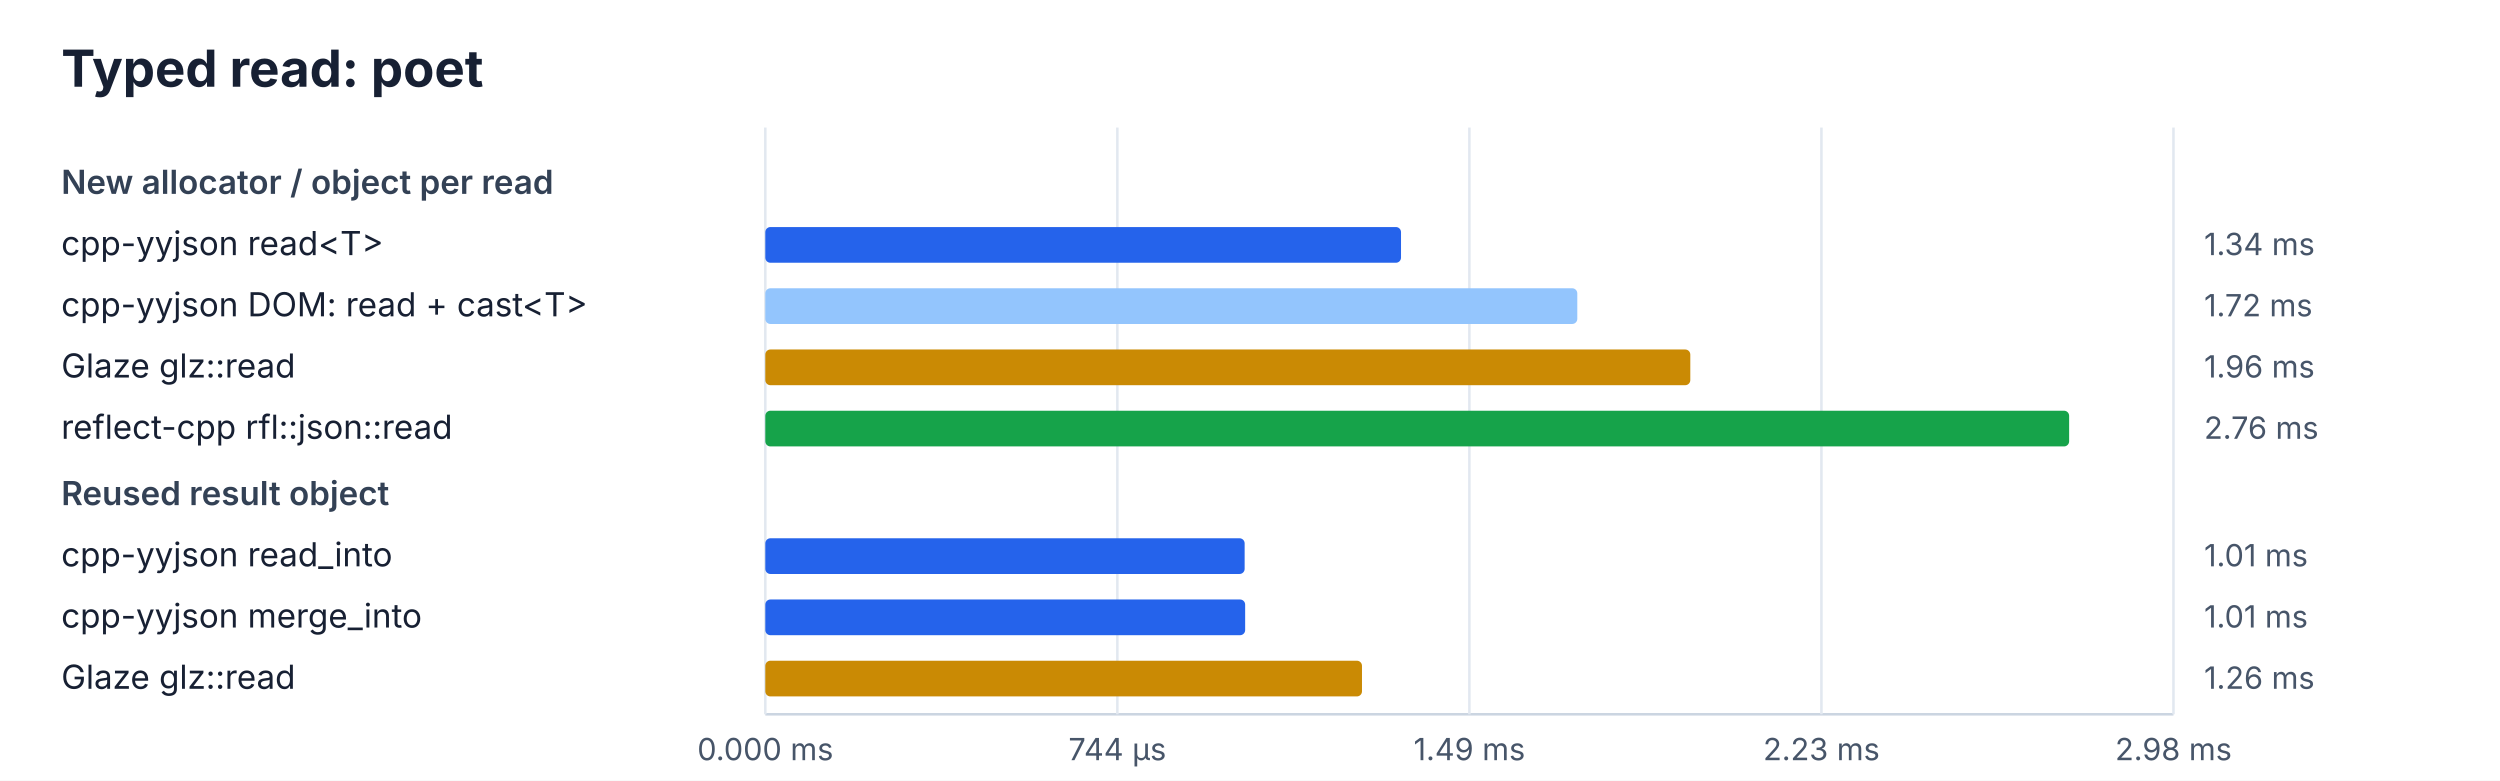
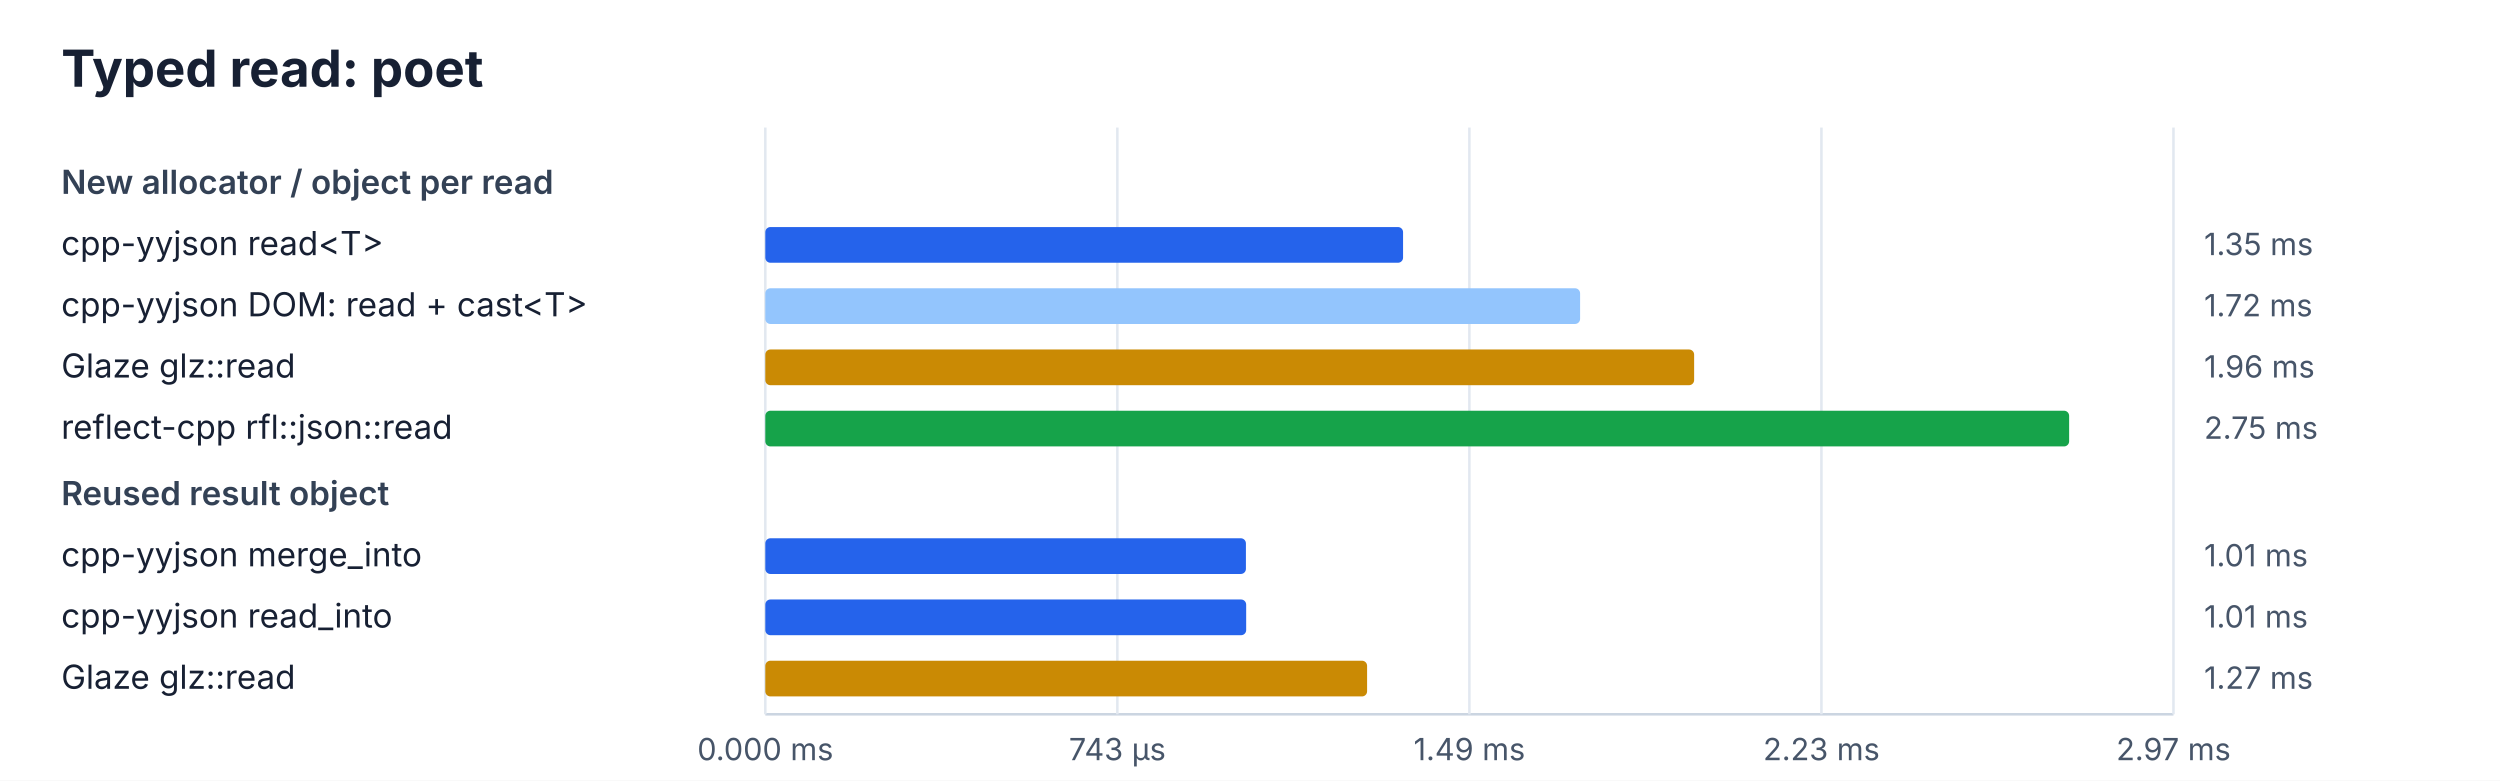
<svg xmlns="http://www.w3.org/2000/svg" width="980" height="306" viewBox="0 0 980 306">
  <rect width="100%" height="100%" fill="#ffffff" />
  <style>text{font-family:ui-sans-serif,system-ui,-apple-system,BlinkMacSystemFont,"Segoe UI",sans-serif;fill:#172033}.title{font-size:20px;font-weight:700}.heading{font-size:13px;font-weight:600;fill:#334155}.label{font-size:13px}.value{font-size:12px;fill:#475569}.axis{stroke:#cbd5e1;stroke-width:1}.grid{stroke:#e2e8f0;stroke-width:1}</style>
  <text x="24" y="34" class="title">Typed read: poet</text>
  <line x1="300" y1="280" x2="852" y2="280" class="axis" />
  <line x1="300.0" y1="50" x2="300.0" y2="280" class="grid" />
  <text x="300.0" y="298" class="value" text-anchor="middle">0.000 ms</text>
  <line x1="438.0" y1="50" x2="438.0" y2="280" class="grid" />
-   <text x="438.0" y="298" class="value" text-anchor="middle">744 µs</text>
+   <text x="438.0" y="298" class="value" text-anchor="middle">743 µs</text>
  <line x1="576.0" y1="50" x2="576.0" y2="280" class="grid" />
  <text x="576.0" y="298" class="value" text-anchor="middle">1.49 ms</text>
  <line x1="714.0" y1="50" x2="714.0" y2="280" class="grid" />
  <text x="714.0" y="298" class="value" text-anchor="middle">2.23 ms</text>
  <line x1="852.0" y1="50" x2="852.0" y2="280" class="grid" />
-   <text x="852.0" y="298" class="value" text-anchor="middle">2.98 ms</text>
+   <text x="852.0" y="298" class="value" text-anchor="middle">2.97 ms</text>
  <text x="24" y="76" class="heading">New allocator / object per read</text>
  <text x="24" y="100" class="label">cpp-yyjson read&lt;T&gt;</text>
-   <rect x="300" y="89" width="249.2" height="14" rx="2" fill="#2563eb" />
-   <text x="864" y="100" class="value">1.34 ms</text>
+   <rect x="300" y="89" width="250.0" height="14" rx="2" fill="#2563eb" />
+   <text x="864" y="100" class="value">1.35 ms</text>
  <text x="24" y="124" class="label">cpp-yyjson DOM: read + cast&lt;T&gt;</text>
-   <rect x="300" y="113" width="318.3" height="14" rx="2" fill="#93c5fd" />
+   <rect x="300" y="113" width="319.4" height="14" rx="2" fill="#93c5fd" />
  <text x="864" y="124" class="value">1.72 ms</text>
  <text x="24" y="148" class="label">Glaze glz::read</text>
-   <rect x="300" y="137" width="362.6" height="14" rx="2" fill="#ca8a04" />
+   <rect x="300" y="137" width="364.1" height="14" rx="2" fill="#ca8a04" />
  <text x="864" y="148" class="value">1.96 ms</text>
  <text x="24" y="172" class="label">reflect-cpp rfl::json::read</text>
  <rect x="300" y="161" width="511.1" height="14" rx="2" fill="#16a34a" />
-   <text x="864" y="172" class="value">2.76 ms</text>
+   <text x="864" y="172" class="value">2.75 ms</text>
  <text x="24" y="198" class="heading">Reused result object</text>
-   <text x="24" y="222" class="label">cpp-yyjson read_into</text>
-   <rect x="300" y="211" width="187.9" height="14" rx="2" fill="#2563eb" />
+   <text x="24" y="222" class="label">cpp-yyjson merge_into</text>
+   <rect x="300" y="211" width="188.4" height="14" rx="2" fill="#2563eb" />
  <text x="864" y="222" class="value">1.01 ms</text>
-   <text x="24" y="246" class="label">cpp-yyjson merge_into</text>
-   <rect x="300" y="235" width="188.1" height="14" rx="2" fill="#2563eb" />
+   <text x="24" y="246" class="label">cpp-yyjson read_into</text>
+   <rect x="300" y="235" width="188.5" height="14" rx="2" fill="#2563eb" />
  <text x="864" y="246" class="value">1.01 ms</text>
  <text x="24" y="270" class="label">Glaze glz::read</text>
-   <rect x="300" y="259" width="233.9" height="14" rx="2" fill="#ca8a04" />
-   <text x="864" y="270" class="value">1.26 ms</text>
+   <rect x="300" y="259" width="235.9" height="14" rx="2" fill="#ca8a04" />
+   <text x="864" y="270" class="value">1.27 ms</text>
</svg>
